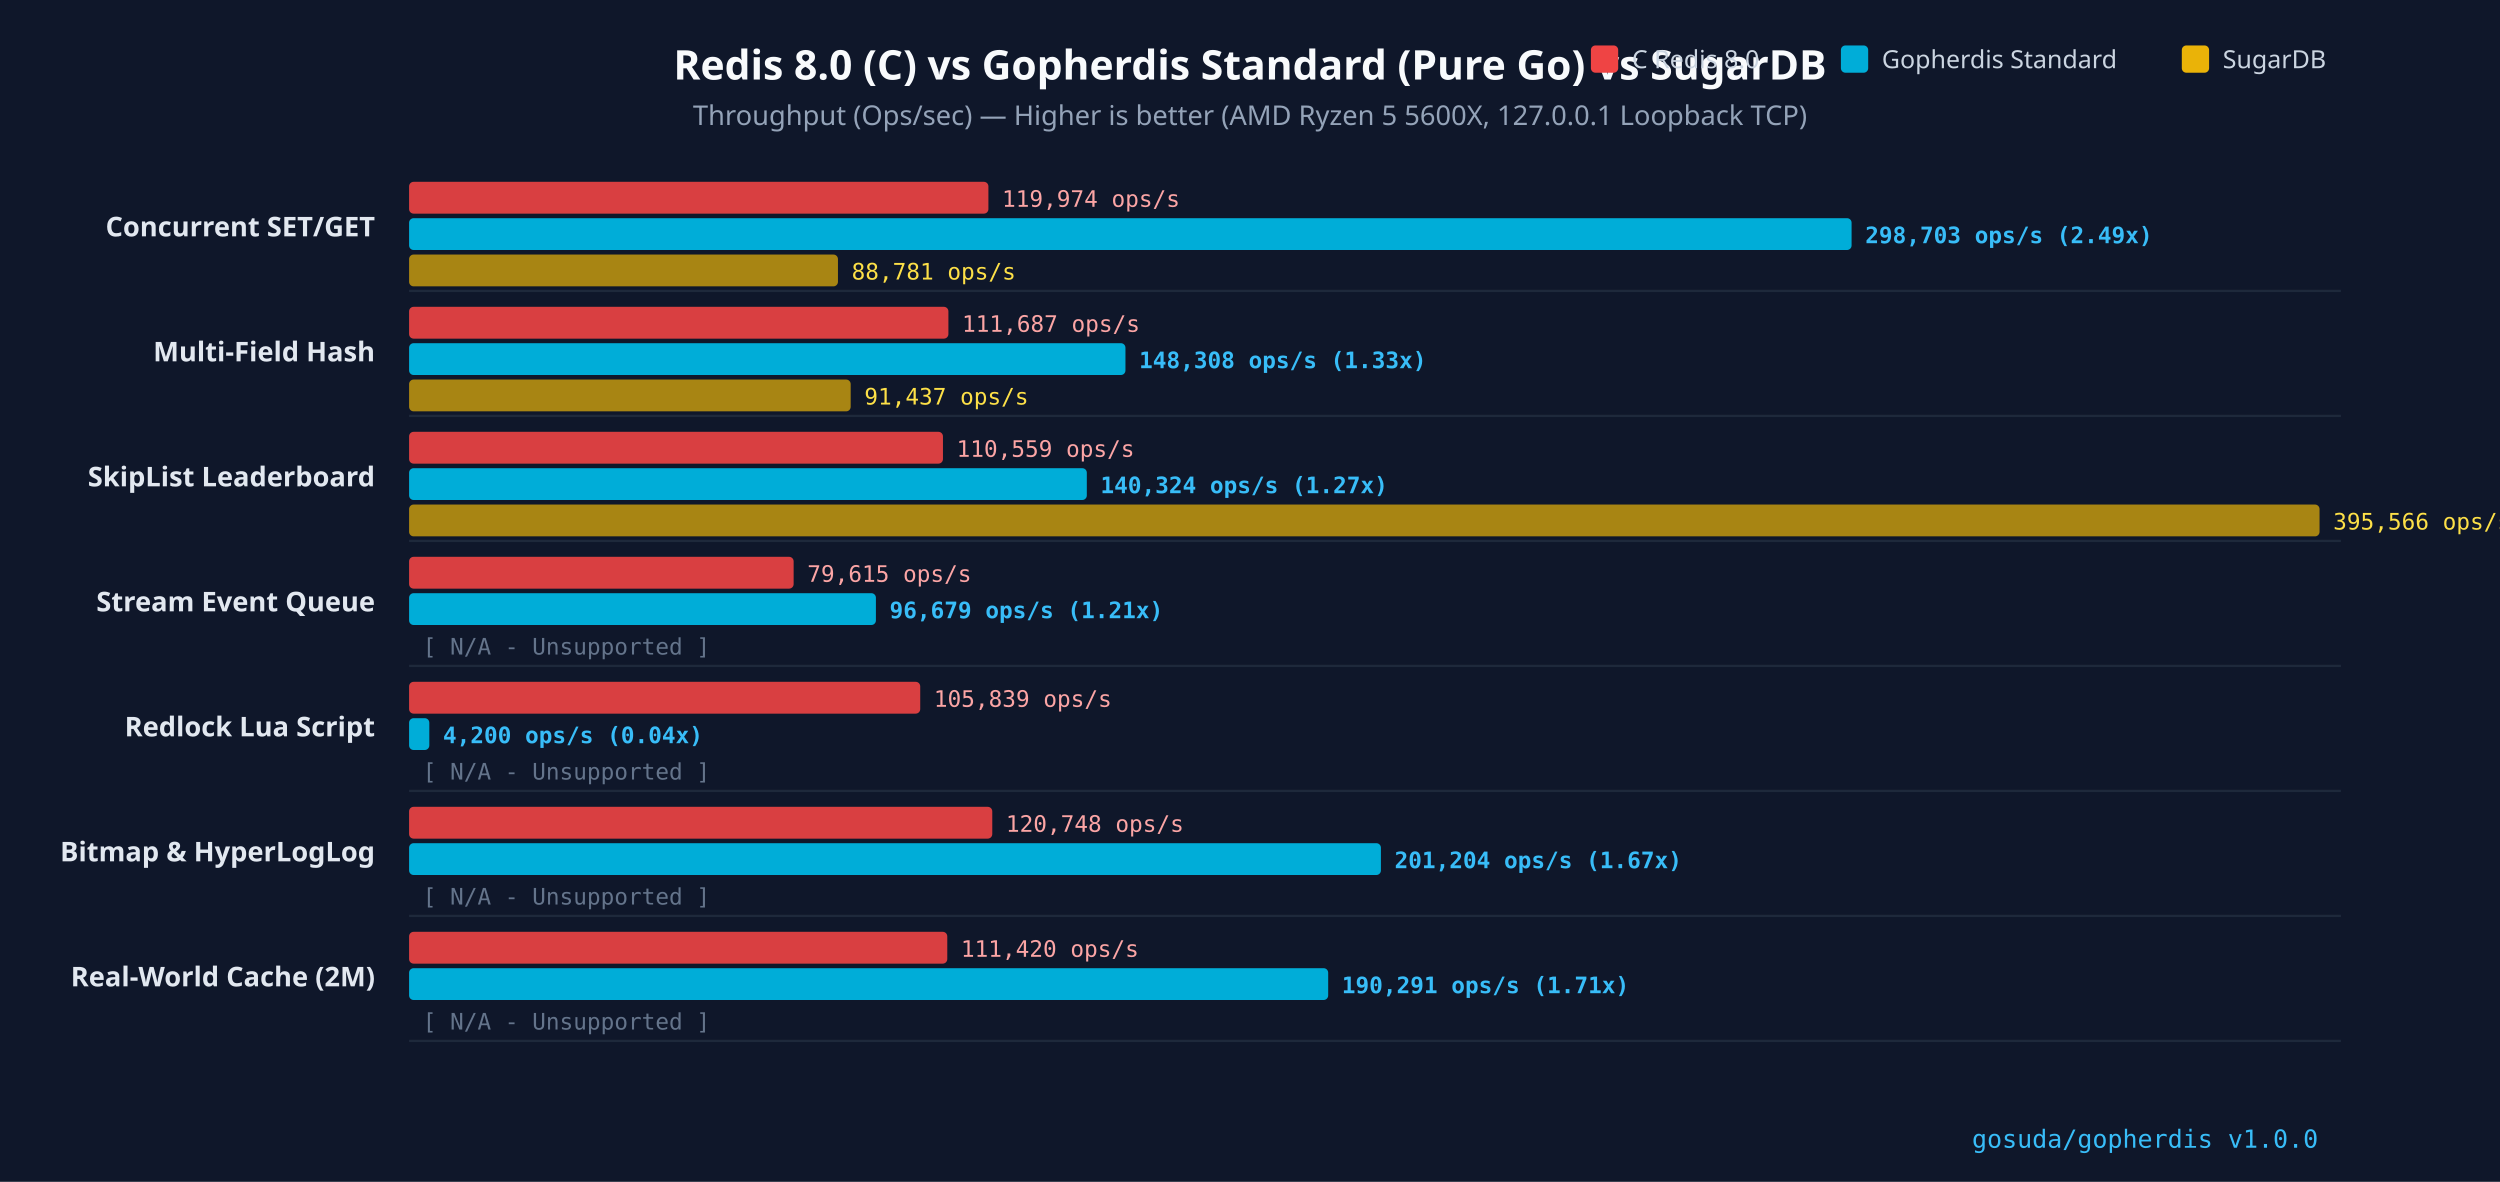
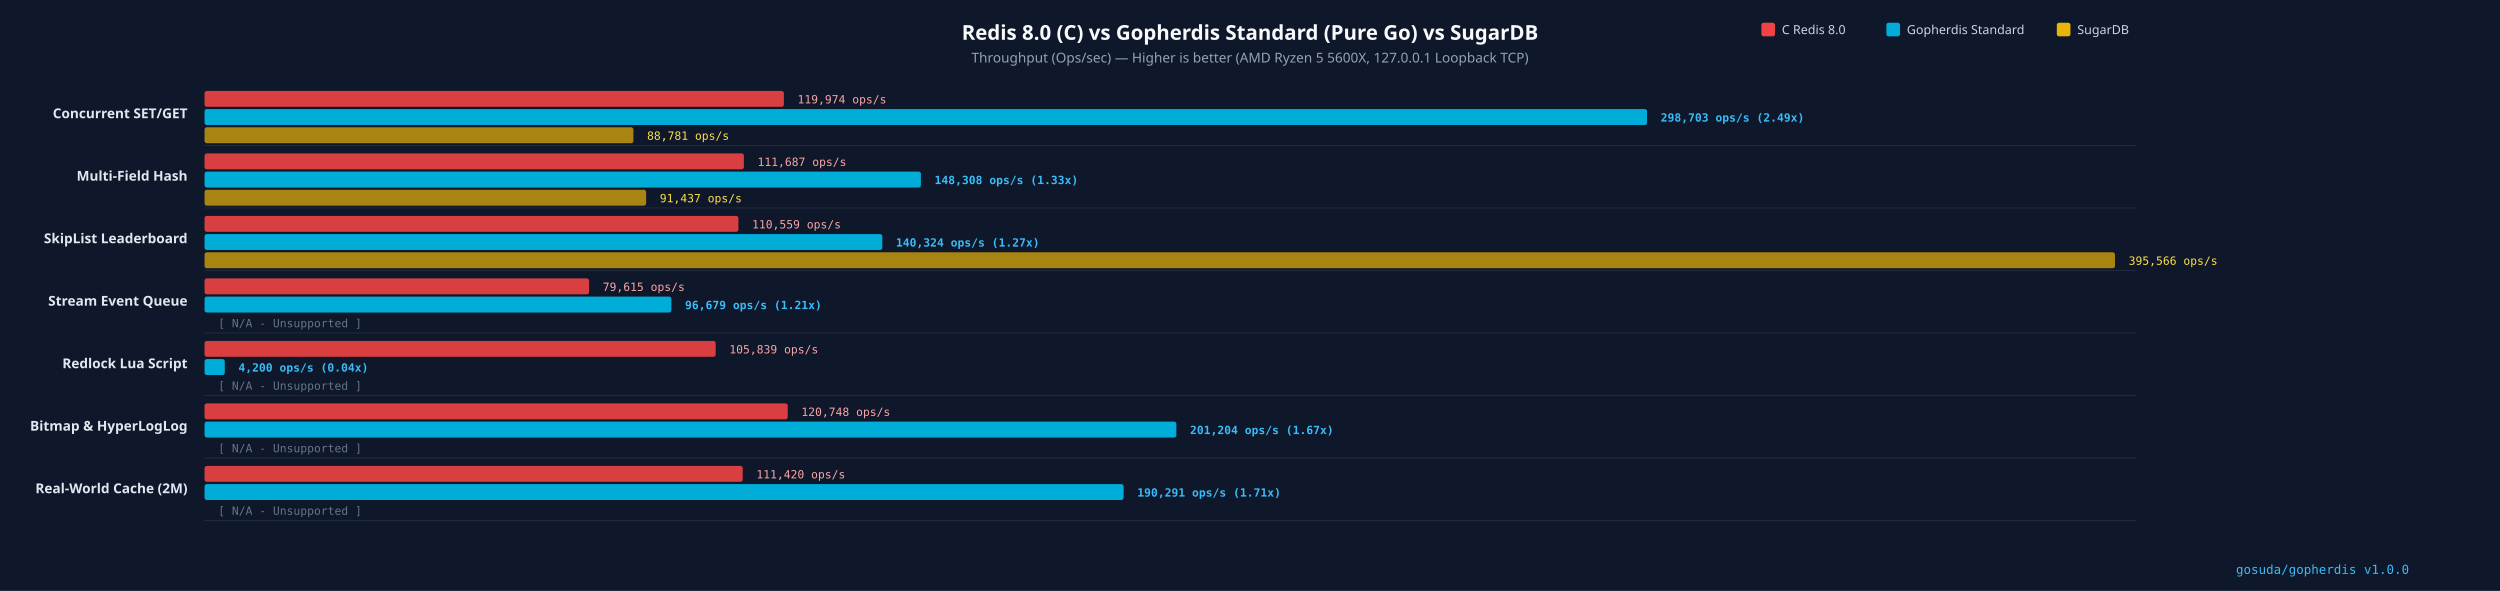
- <svg xmlns="http://www.w3.org/2000/svg" viewBox="0 0 1100 520" width="1100" height="520">
+ <svg xmlns="http://www.w3.org/2000/svg" viewBox="0 0 2200 520" width="2200" height="520">
  <rect width="100%" height="100%" fill="#0f172a" />
-   <text x="550" y="35" font-family="sans-serif" font-size="18" font-weight="bold" fill="#f8fafc" text-anchor="middle">Redis 8.0 (C) vs Gopherdis Standard (Pure Go) vs SugarDB</text>
-   <text x="550" y="55" font-family="sans-serif" font-size="12" fill="#94a3b8" text-anchor="middle">Throughput (Ops/sec) — Higher is better (AMD Ryzen 5 5600X, 127.0.0.1 Loopback TCP)</text>
-   <g transform="translate(700, 20)">
+   <text x="1100" y="35" font-family="sans-serif" font-size="18" font-weight="bold" fill="#f8fafc" text-anchor="middle">Redis 8.0 (C) vs Gopherdis Standard (Pure Go) vs SugarDB</text>
+   <text x="1100" y="55" font-family="sans-serif" font-size="12" fill="#94a3b8" text-anchor="middle">Throughput (Ops/sec) — Higher is better (AMD Ryzen 5 5600X, 127.0.0.1 Loopback TCP)</text>
+   <g transform="translate(1550, 20)">
    <rect x="0" y="0" width="12" height="12" fill="#ef4444" rx="2" />
    <text x="18" y="10" font-family="sans-serif" font-size="11" fill="#cbd5e1">C Redis 8.0</text>
    <rect x="110" y="0" width="12" height="12" fill="#00ADD8" rx="2" />
    <text x="128" y="10" font-family="sans-serif" font-size="11" fill="#cbd5e1">Gopherdis Standard</text>
    <rect x="260" y="0" width="12" height="12" fill="#eab308" rx="2" />
    <text x="278" y="10" font-family="sans-serif" font-size="11" fill="#cbd5e1">SugarDB</text>
  </g>
  <text x="165" y="104" font-family="sans-serif" font-size="12" font-weight="600" fill="#e2e8f0" text-anchor="end">Concurrent SET/GET</text>
-   <line x1="180" y1="128" x2="1030" y2="128" stroke="#1e293b" stroke-width="1" />
-   <rect x="180" y="80" width="254.9" height="14" fill="#ef4444" rx="2" opacity="0.9" />
-   <text x="440.9" y="91" font-family="monospace" font-size="10" fill="#fca5a5">119,974 ops/s</text>
-   <rect x="180" y="96" width="634.7" height="14" fill="#00ADD8" rx="2" />
-   <text x="820.7" y="107" font-family="monospace" font-size="10" font-weight="bold" fill="#38bdf8">298,703 ops/s (2.49x)</text>
-   <rect x="180" y="112" width="188.7" height="14" fill="#eab308" rx="2" opacity="0.7" />
-   <text x="374.7" y="123" font-family="monospace" font-size="10" fill="#fde047">88,781 ops/s</text>
+   <line x1="180" y1="128" x2="1880" y2="128" stroke="#1e293b" stroke-width="1" />
+   <rect x="180" y="80" width="509.8" height="14" fill="#ef4444" rx="2" opacity="0.9" />
+   <text x="701.8" y="91" font-family="monospace" font-size="10" fill="#fca5a5">119,974 ops/s</text>
+   <rect x="180" y="96" width="1269.4" height="14" fill="#00ADD8" rx="2" />
+   <text x="1461.4" y="107" font-family="monospace" font-size="10" font-weight="bold" fill="#38bdf8">298,703 ops/s (2.49x)</text>
+   <rect x="180" y="112" width="377.4" height="14" fill="#eab308" rx="2" opacity="0.7" />
+   <text x="569.4" y="123" font-family="monospace" font-size="10" fill="#fde047">88,781 ops/s</text>
  <text x="165" y="159" font-family="sans-serif" font-size="12" font-weight="600" fill="#e2e8f0" text-anchor="end">Multi-Field Hash</text>
-   <line x1="180" y1="183" x2="1030" y2="183" stroke="#1e293b" stroke-width="1" />
-   <rect x="180" y="135" width="237.3" height="14" fill="#ef4444" rx="2" opacity="0.9" />
-   <text x="423.3" y="146" font-family="monospace" font-size="10" fill="#fca5a5">111,687 ops/s</text>
-   <rect x="180" y="151" width="315.2" height="14" fill="#00ADD8" rx="2" />
-   <text x="501.2" y="162" font-family="monospace" font-size="10" font-weight="bold" fill="#38bdf8">148,308 ops/s (1.33x)</text>
-   <rect x="180" y="167" width="194.3" height="14" fill="#eab308" rx="2" opacity="0.7" />
-   <text x="380.3" y="178" font-family="monospace" font-size="10" fill="#fde047">91,437 ops/s</text>
+   <line x1="180" y1="183" x2="1880" y2="183" stroke="#1e293b" stroke-width="1" />
+   <rect x="180" y="135" width="474.6" height="14" fill="#ef4444" rx="2" opacity="0.9" />
+   <text x="666.6" y="146" font-family="monospace" font-size="10" fill="#fca5a5">111,687 ops/s</text>
+   <rect x="180" y="151" width="630.4" height="14" fill="#00ADD8" rx="2" />
+   <text x="822.4" y="162" font-family="monospace" font-size="10" font-weight="bold" fill="#38bdf8">148,308 ops/s (1.33x)</text>
+   <rect x="180" y="167" width="388.6" height="14" fill="#eab308" rx="2" opacity="0.7" />
+   <text x="580.6" y="178" font-family="monospace" font-size="10" fill="#fde047">91,437 ops/s</text>
  <text x="165" y="214" font-family="sans-serif" font-size="12" font-weight="600" fill="#e2e8f0" text-anchor="end">SkipList Leaderboard</text>
-   <line x1="180" y1="238" x2="1030" y2="238" stroke="#1e293b" stroke-width="1" />
-   <rect x="180" y="190" width="234.9" height="14" fill="#ef4444" rx="2" opacity="0.9" />
-   <text x="420.9" y="201" font-family="monospace" font-size="10" fill="#fca5a5">110,559 ops/s</text>
-   <rect x="180" y="206" width="298.2" height="14" fill="#00ADD8" rx="2" />
-   <text x="484.2" y="217" font-family="monospace" font-size="10" font-weight="bold" fill="#38bdf8">140,324 ops/s (1.27x)</text>
-   <rect x="180" y="222" width="840.6" height="14" fill="#eab308" rx="2" opacity="0.7" />
-   <text x="1026.6" y="233" font-family="monospace" font-size="10" fill="#fde047">395,566 ops/s</text>
+   <line x1="180" y1="238" x2="1880" y2="238" stroke="#1e293b" stroke-width="1" />
+   <rect x="180" y="190" width="469.8" height="14" fill="#ef4444" rx="2" opacity="0.9" />
+   <text x="661.8" y="201" font-family="monospace" font-size="10" fill="#fca5a5">110,559 ops/s</text>
+   <rect x="180" y="206" width="596.4" height="14" fill="#00ADD8" rx="2" />
+   <text x="788.4" y="217" font-family="monospace" font-size="10" font-weight="bold" fill="#38bdf8">140,324 ops/s (1.27x)</text>
+   <rect x="180" y="222" width="1681.2" height="14" fill="#eab308" rx="2" opacity="0.7" />
+   <text x="1873.2" y="233" font-family="monospace" font-size="10" fill="#fde047">395,566 ops/s</text>
  <text x="165" y="269" font-family="sans-serif" font-size="12" font-weight="600" fill="#e2e8f0" text-anchor="end">Stream Event Queue</text>
-   <line x1="180" y1="293" x2="1030" y2="293" stroke="#1e293b" stroke-width="1" />
-   <rect x="180" y="245" width="169.2" height="14" fill="#ef4444" rx="2" opacity="0.9" />
-   <text x="355.2" y="256" font-family="monospace" font-size="10" fill="#fca5a5">79,615 ops/s</text>
-   <rect x="180" y="261" width="205.4" height="14" fill="#00ADD8" rx="2" />
-   <text x="391.4" y="272" font-family="monospace" font-size="10" font-weight="bold" fill="#38bdf8">96,679 ops/s (1.21x)</text>
-   <text x="186" y="288" font-family="monospace" font-size="10" fill="#64748b">[ N/A - Unsupported ]</text>
+   <line x1="180" y1="293" x2="1880" y2="293" stroke="#1e293b" stroke-width="1" />
+   <rect x="180" y="245" width="338.4" height="14" fill="#ef4444" rx="2" opacity="0.9" />
+   <text x="530.4" y="256" font-family="monospace" font-size="10" fill="#fca5a5">79,615 ops/s</text>
+   <rect x="180" y="261" width="410.8" height="14" fill="#00ADD8" rx="2" />
+   <text x="602.8" y="272" font-family="monospace" font-size="10" font-weight="bold" fill="#38bdf8">96,679 ops/s (1.21x)</text>
+   <text x="192" y="288" font-family="monospace" font-size="10" fill="#64748b">[ N/A - Unsupported ]</text>
  <text x="165" y="324" font-family="sans-serif" font-size="12" font-weight="600" fill="#e2e8f0" text-anchor="end">Redlock Lua Script</text>
-   <line x1="180" y1="348" x2="1030" y2="348" stroke="#1e293b" stroke-width="1" />
-   <rect x="180" y="300" width="224.9" height="14" fill="#ef4444" rx="2" opacity="0.9" />
-   <text x="410.9" y="311" font-family="monospace" font-size="10" fill="#fca5a5">105,839 ops/s</text>
-   <rect x="180" y="316" width="8.9" height="14" fill="#00ADD8" rx="2" />
-   <text x="194.9" y="327" font-family="monospace" font-size="10" font-weight="bold" fill="#38bdf8">4,200 ops/s (0.04x)</text>
-   <text x="186" y="343" font-family="monospace" font-size="10" fill="#64748b">[ N/A - Unsupported ]</text>
+   <line x1="180" y1="348" x2="1880" y2="348" stroke="#1e293b" stroke-width="1" />
+   <rect x="180" y="300" width="449.8" height="14" fill="#ef4444" rx="2" opacity="0.9" />
+   <text x="641.8" y="311" font-family="monospace" font-size="10" fill="#fca5a5">105,839 ops/s</text>
+   <rect x="180" y="316" width="17.8" height="14" fill="#00ADD8" rx="2" />
+   <text x="209.8" y="327" font-family="monospace" font-size="10" font-weight="bold" fill="#38bdf8">4,200 ops/s (0.04x)</text>
+   <text x="192" y="343" font-family="monospace" font-size="10" fill="#64748b">[ N/A - Unsupported ]</text>
  <text x="165" y="379" font-family="sans-serif" font-size="12" font-weight="600" fill="#e2e8f0" text-anchor="end">Bitmap &amp; HyperLogLog</text>
-   <line x1="180" y1="403" x2="1030" y2="403" stroke="#1e293b" stroke-width="1" />
-   <rect x="180" y="355" width="256.6" height="14" fill="#ef4444" rx="2" opacity="0.9" />
-   <text x="442.6" y="366" font-family="monospace" font-size="10" fill="#fca5a5">120,748 ops/s</text>
-   <rect x="180" y="371" width="427.6" height="14" fill="#00ADD8" rx="2" />
-   <text x="613.6" y="382" font-family="monospace" font-size="10" font-weight="bold" fill="#38bdf8">201,204 ops/s (1.67x)</text>
-   <text x="186" y="398" font-family="monospace" font-size="10" fill="#64748b">[ N/A - Unsupported ]</text>
+   <line x1="180" y1="403" x2="1880" y2="403" stroke="#1e293b" stroke-width="1" />
+   <rect x="180" y="355" width="513.2" height="14" fill="#ef4444" rx="2" opacity="0.9" />
+   <text x="705.2" y="366" font-family="monospace" font-size="10" fill="#fca5a5">120,748 ops/s</text>
+   <rect x="180" y="371" width="855.2" height="14" fill="#00ADD8" rx="2" />
+   <text x="1047.2" y="382" font-family="monospace" font-size="10" font-weight="bold" fill="#38bdf8">201,204 ops/s (1.67x)</text>
+   <text x="192" y="398" font-family="monospace" font-size="10" fill="#64748b">[ N/A - Unsupported ]</text>
  <text x="165" y="434" font-family="sans-serif" font-size="12" font-weight="600" fill="#e2e8f0" text-anchor="end">Real-World Cache (2M)</text>
-   <line x1="180" y1="458" x2="1030" y2="458" stroke="#1e293b" stroke-width="1" />
-   <rect x="180" y="410" width="236.8" height="14" fill="#ef4444" rx="2" opacity="0.9" />
-   <text x="422.8" y="421" font-family="monospace" font-size="10" fill="#fca5a5">111,420 ops/s</text>
-   <rect x="180" y="426" width="404.4" height="14" fill="#00ADD8" rx="2" />
-   <text x="590.4" y="437" font-family="monospace" font-size="10" font-weight="bold" fill="#38bdf8">190,291 ops/s (1.71x)</text>
-   <text x="186" y="453" font-family="monospace" font-size="10" fill="#64748b">[ N/A - Unsupported ]</text>
-   <text x="1020" y="505" font-family="monospace" font-size="11" fill="#38bdf8" text-anchor="end">gosuda/gopherdis v1.0.0</text>
+   <line x1="180" y1="458" x2="1880" y2="458" stroke="#1e293b" stroke-width="1" />
+   <rect x="180" y="410" width="473.6" height="14" fill="#ef4444" rx="2" opacity="0.9" />
+   <text x="665.6" y="421" font-family="monospace" font-size="10" fill="#fca5a5">111,420 ops/s</text>
+   <rect x="180" y="426" width="808.8" height="14" fill="#00ADD8" rx="2" />
+   <text x="1000.8" y="437" font-family="monospace" font-size="10" font-weight="bold" fill="#38bdf8">190,291 ops/s (1.71x)</text>
+   <text x="192" y="453" font-family="monospace" font-size="10" fill="#64748b">[ N/A - Unsupported ]</text>
+   <text x="2120" y="505" font-family="monospace" font-size="11" fill="#38bdf8" text-anchor="end">gosuda/gopherdis v1.0.0</text>
</svg>
